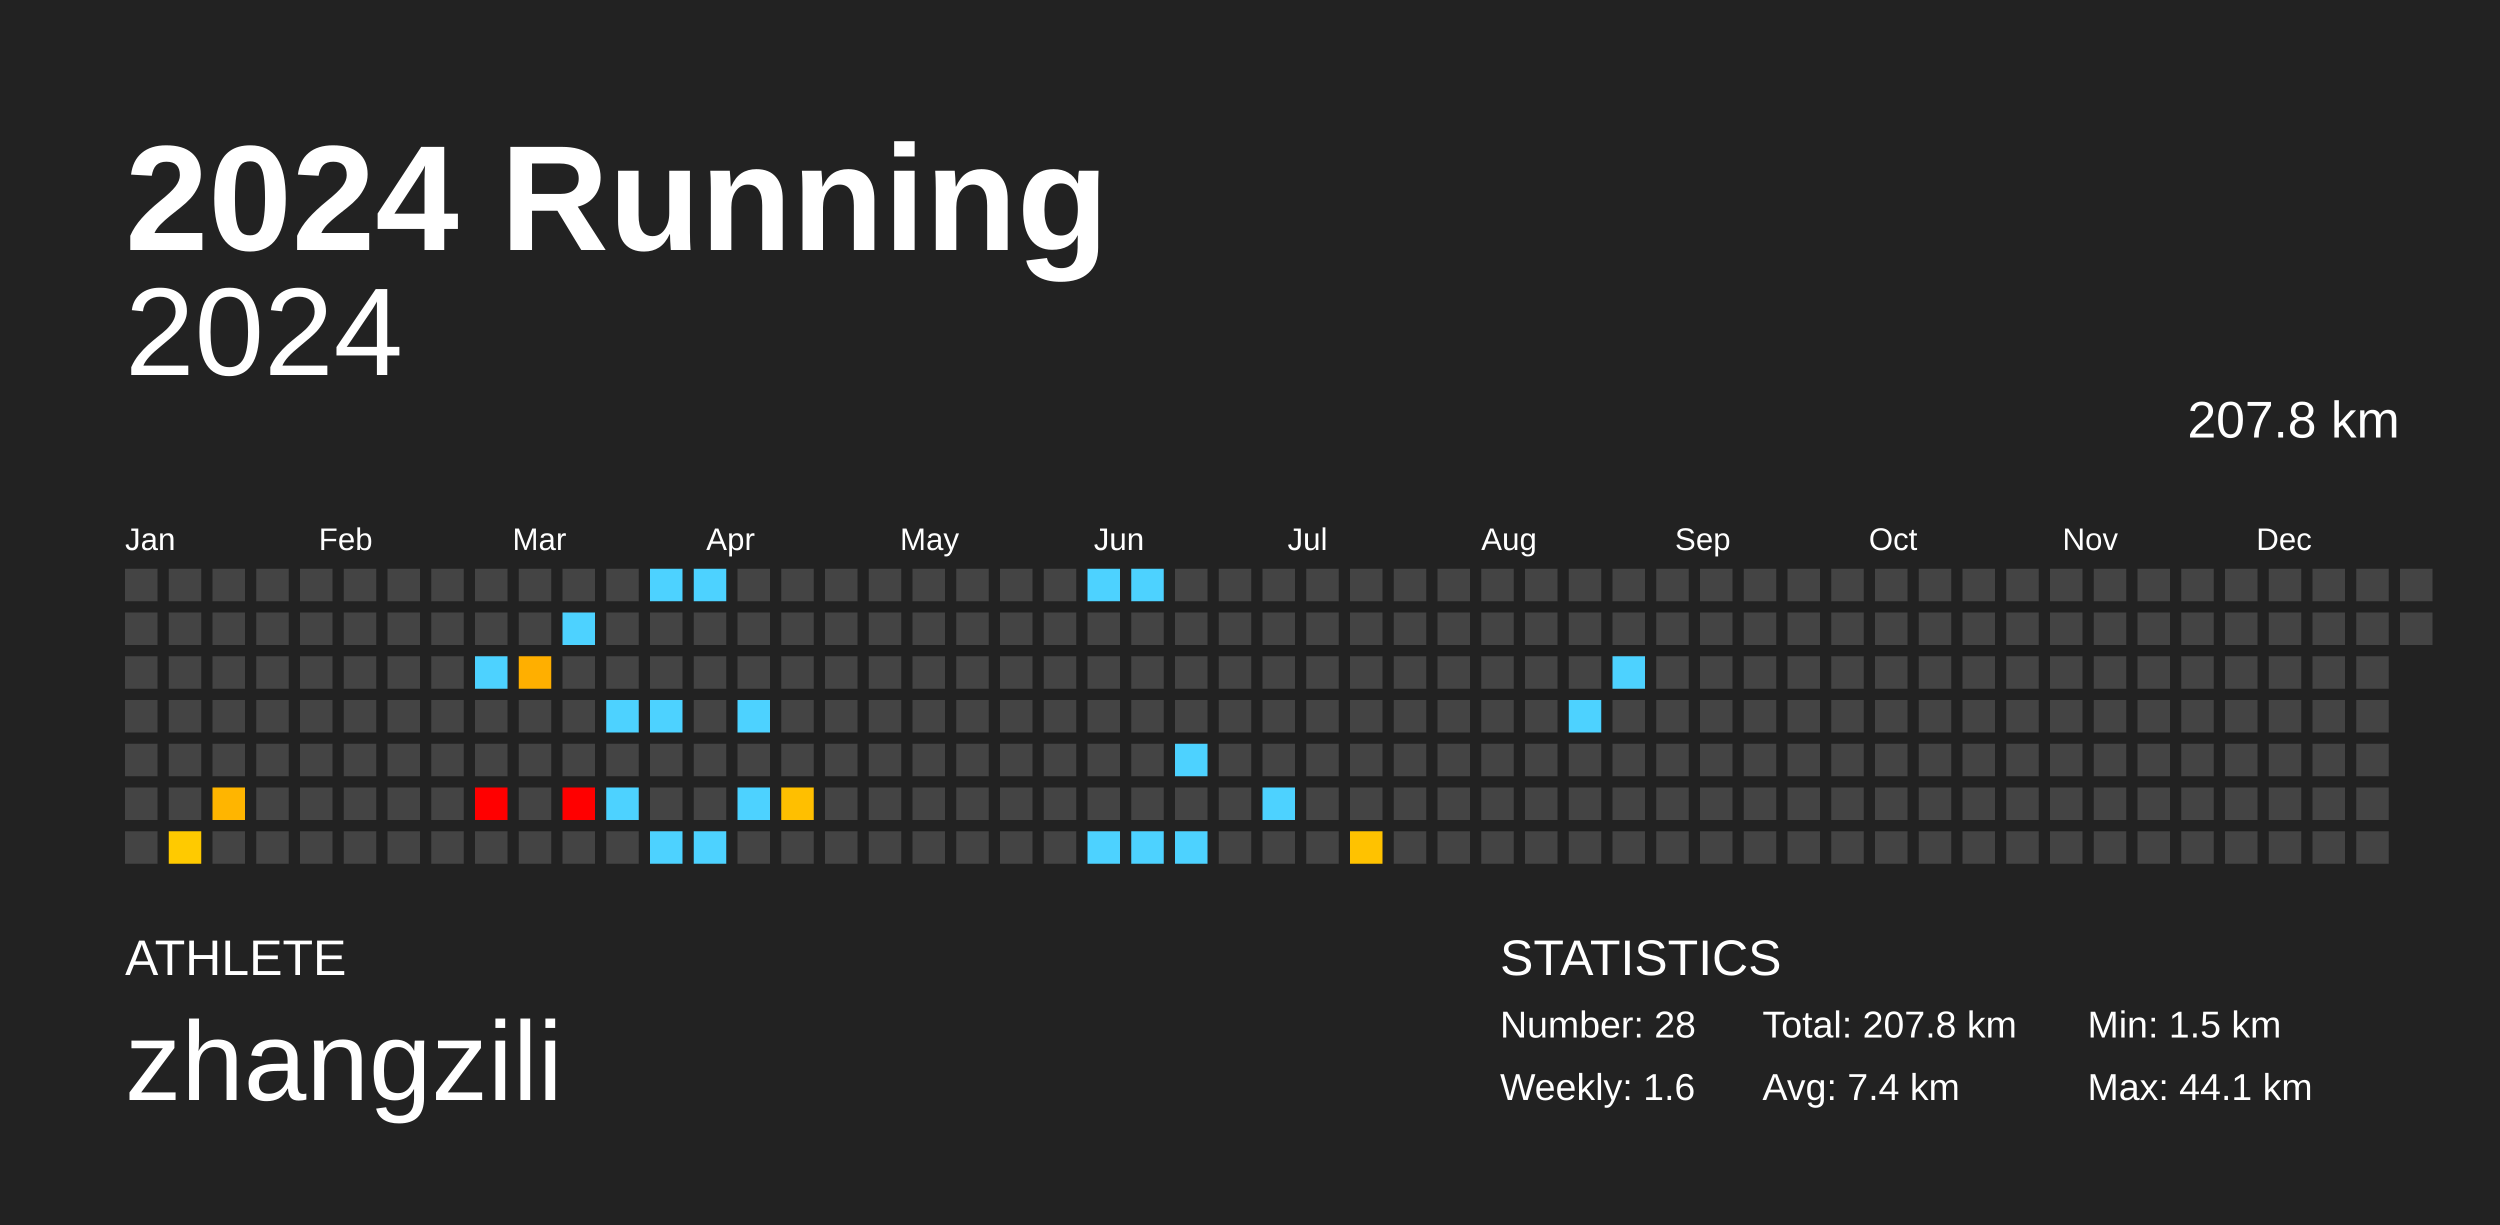
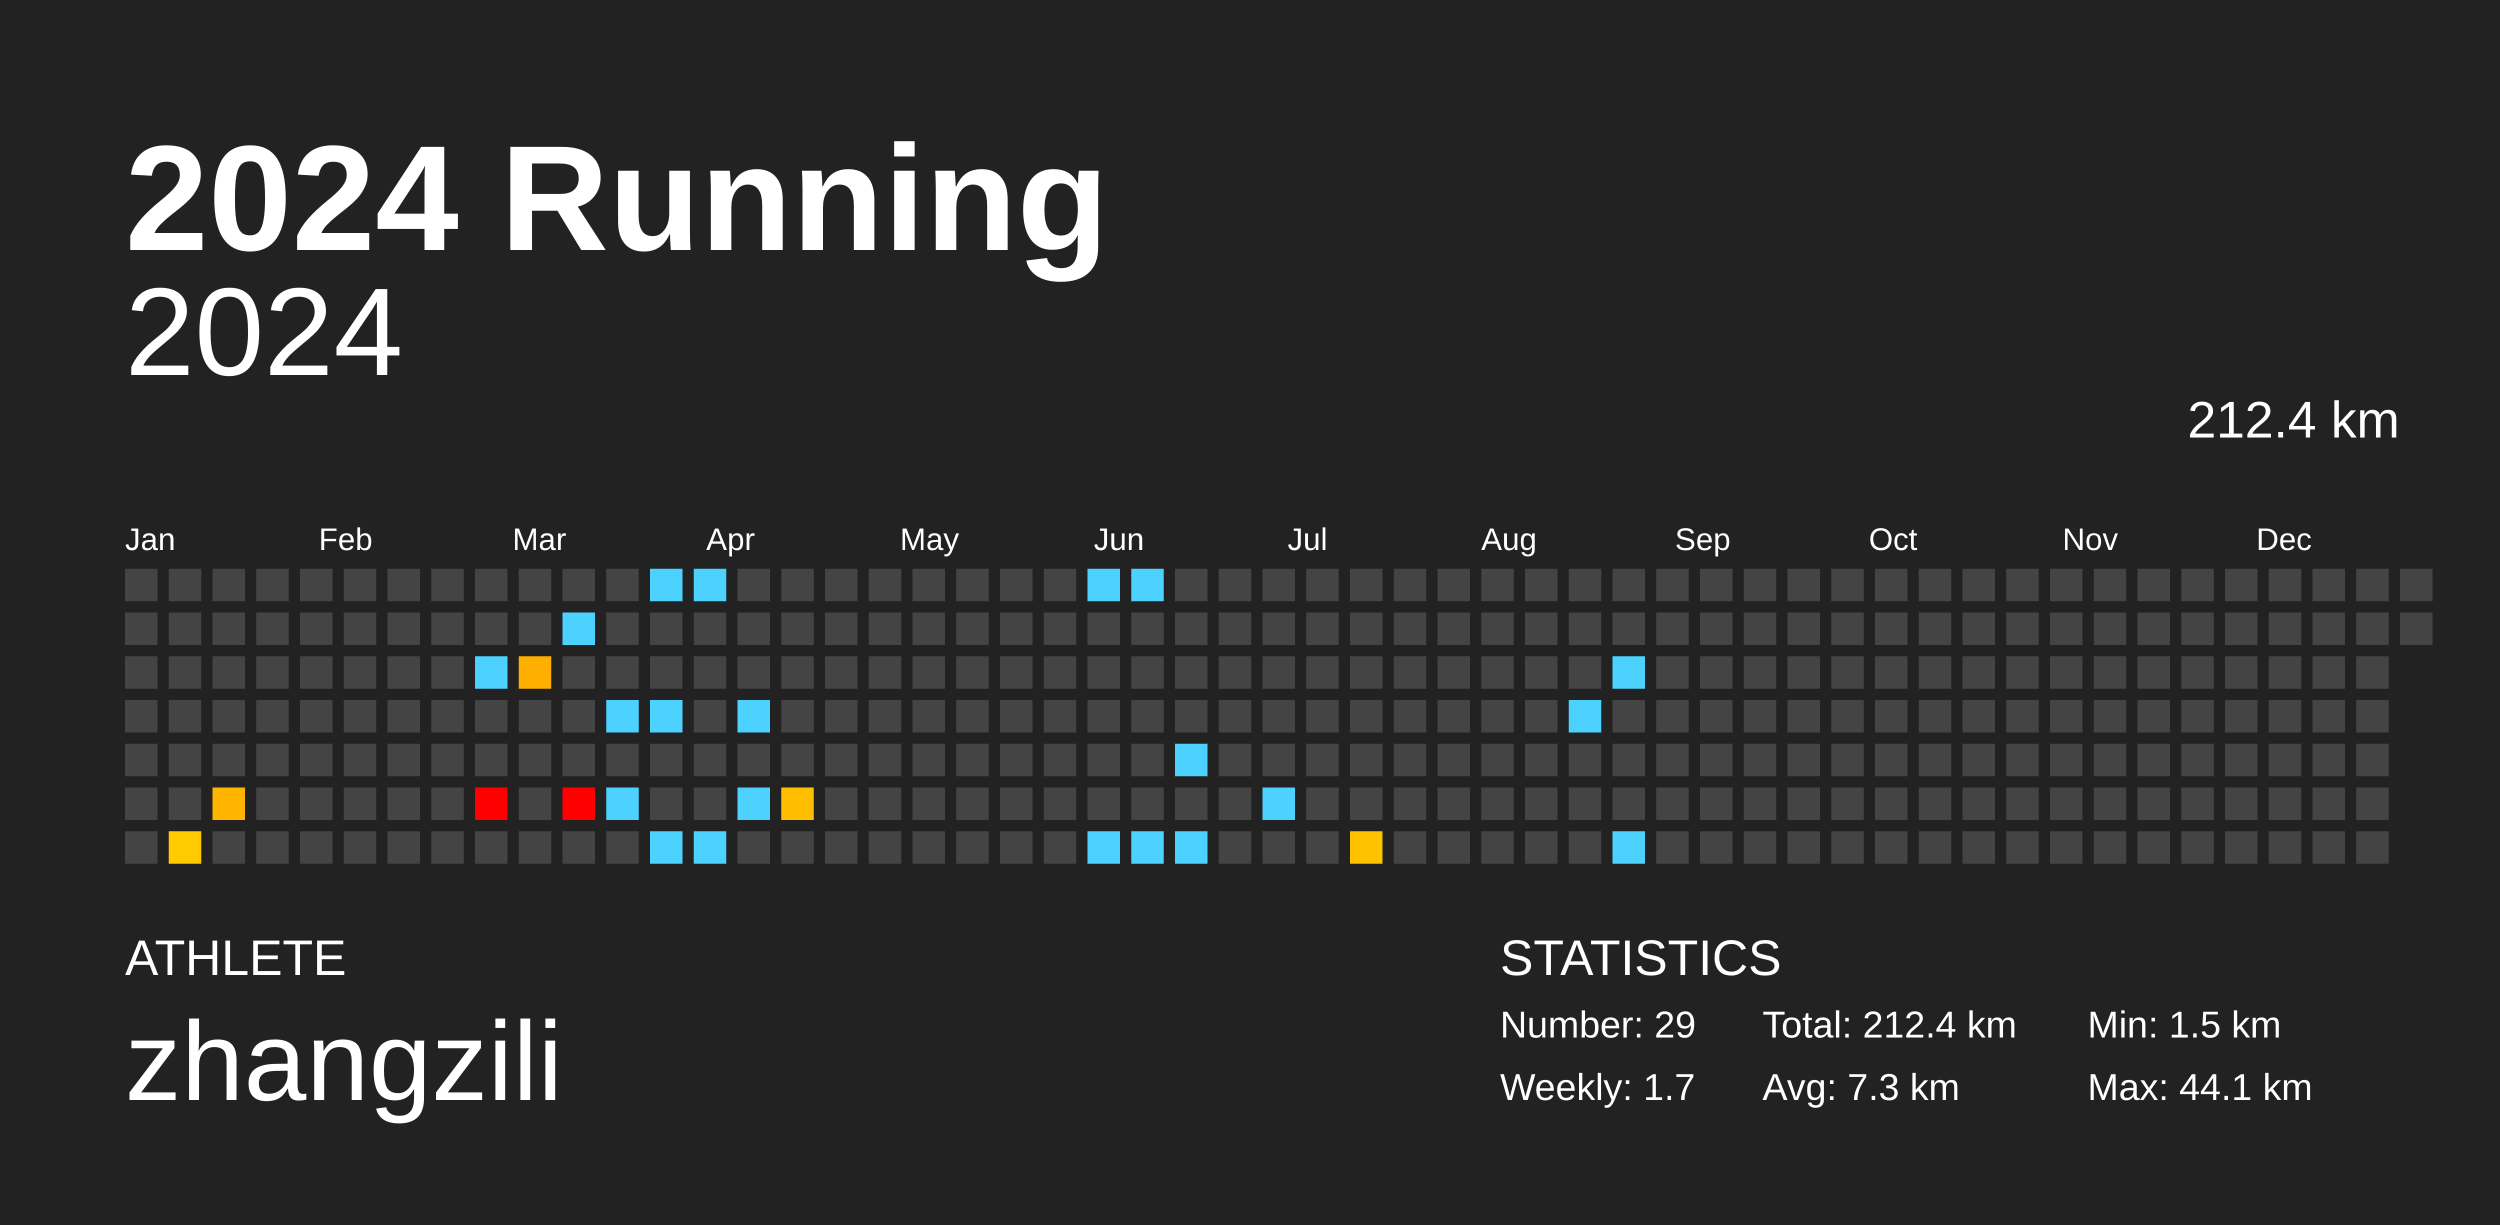
<svg xmlns="http://www.w3.org/2000/svg" baseProfile="full" height="98mm" version="1.1" viewBox="0,0,200,98" width="200mm">
  <defs />
  <rect fill="#222222" height="98" width="200" x="0" y="0" />
  <text fill="#FFFFFF" style="font-size:12px; font-family:Arial; font-weight:bold;" x="10" y="20">2024 Running</text>
  <text fill="#FFFFFF" style="font-size:4px; font-family:Arial" x="10" y="78">ATHLETE</text>
  <text fill="#FFFFFF" style="font-size:9px; font-family:Arial" x="10" y="88">zhangzili</text>
  <text fill="#FFFFFF" style="font-size:4px; font-family:Arial" x="120" y="78">STATISTICS</text>
-   <text fill="#FFFFFF" style="font-size:3px; font-family:Arial" x="120" y="83">Number: 28</text>
-   <text fill="#FFFFFF" style="font-size:3px; font-family:Arial" x="120" y="88">Weekly: 1.6</text>
-   <text fill="#FFFFFF" style="font-size:3px; font-family:Arial" x="141" y="83">Total: 207.8 km</text>
-   <text fill="#FFFFFF" style="font-size:3px; font-family:Arial" x="141" y="88">Avg: 7.4 km</text>
+   <text fill="#FFFFFF" style="font-size:3px; font-family:Arial" x="120" y="83">Number: 29</text>
+   <text fill="#FFFFFF" style="font-size:3px; font-family:Arial" x="120" y="88">Weekly: 1.7</text>
+   <text fill="#FFFFFF" style="font-size:3px; font-family:Arial" x="141" y="83">Total: 212.4 km</text>
+   <text fill="#FFFFFF" style="font-size:3px; font-family:Arial" x="141" y="88">Avg: 7.3 km</text>
  <text fill="#FFFFFF" style="font-size:3px; font-family:Arial" x="167" y="83">Min: 1.5 km</text>
  <text fill="#FFFFFF" style="font-size:3px; font-family:Arial" x="167" y="88">Max: 44.1 km</text>
  <text alignment-baseline="hanging" fill="#FFFFFF" style="font-size:10.0px; font-family:Arial;" x="10" y="30">2024</text>
-   <text alignment-baseline="hanging" fill="#FFFFFF" style="font-size:4.125px; font-family:Arial;" x="175" y="35">207.8 km</text>
+   <text alignment-baseline="hanging" fill="#FFFFFF" style="font-size:4.125px; font-family:Arial;" x="175" y="35">212.4 km</text>
  <text fill="#FFFFFF" style="font-size:2.5px; font-family:Arial" x="10.0" y="44">Jan</text>
  <text fill="#FFFFFF" style="font-size:2.5px; font-family:Arial" x="25.5" y="44">Feb</text>
  <text fill="#FFFFFF" style="font-size:2.5px; font-family:Arial" x="41.0" y="44">Mar</text>
  <text fill="#FFFFFF" style="font-size:2.5px; font-family:Arial" x="56.5" y="44">Apr</text>
  <text fill="#FFFFFF" style="font-size:2.5px; font-family:Arial" x="72.0" y="44">May</text>
  <text fill="#FFFFFF" style="font-size:2.5px; font-family:Arial" x="87.5" y="44">Jun</text>
  <text fill="#FFFFFF" style="font-size:2.5px; font-family:Arial" x="103.0" y="44">Jul</text>
  <text fill="#FFFFFF" style="font-size:2.5px; font-family:Arial" x="118.5" y="44">Aug</text>
  <text fill="#FFFFFF" style="font-size:2.5px; font-family:Arial" x="134.0" y="44">Sep</text>
  <text fill="#FFFFFF" style="font-size:2.5px; font-family:Arial" x="149.5" y="44">Oct</text>
  <text fill="#FFFFFF" style="font-size:2.5px; font-family:Arial" x="165.0" y="44">Nov</text>
  <text fill="#FFFFFF" style="font-size:2.5px; font-family:Arial" x="180.5" y="44">Dec</text>
  <rect fill="#444444" height="2.6" width="2.6" x="10.0" y="45.5" />
  <rect fill="#444444" height="2.6" width="2.6" x="10.0" y="49.0" />
  <rect fill="#444444" height="2.6" width="2.6" x="10.0" y="52.5" />
  <rect fill="#444444" height="2.6" width="2.6" x="10.0" y="56.0" />
  <rect fill="#444444" height="2.6" width="2.6" x="10.0" y="59.5" />
  <rect fill="#444444" height="2.6" width="2.6" x="10.0" y="63.0" />
  <rect fill="#444444" height="2.6" width="2.6" x="10.0" y="66.5" />
  <rect fill="#444444" height="2.6" width="2.6" x="13.5" y="45.5" />
  <rect fill="#444444" height="2.6" width="2.6" x="13.5" y="49.0" />
  <rect fill="#444444" height="2.6" width="2.6" x="13.5" y="52.5" />
  <rect fill="#444444" height="2.6" width="2.6" x="13.5" y="56.0" />
  <rect fill="#444444" height="2.6" width="2.6" x="13.5" y="59.5" />
  <rect fill="#444444" height="2.6" width="2.6" x="13.5" y="63.0" />
  <rect fill="#ffca00" height="2.6" width="2.6" x="13.5" y="66.5" />
  <rect fill="#444444" height="2.6" width="2.6" x="17.0" y="45.5" />
  <rect fill="#444444" height="2.6" width="2.6" x="17.0" y="49.0" />
  <rect fill="#444444" height="2.6" width="2.6" x="17.0" y="52.5" />
  <rect fill="#444444" height="2.6" width="2.6" x="17.0" y="56.0" />
  <rect fill="#444444" height="2.6" width="2.6" x="17.0" y="59.5" />
  <rect fill="#ffb500" height="2.6" width="2.6" x="17.0" y="63.0" />
  <rect fill="#444444" height="2.6" width="2.6" x="17.0" y="66.5" />
  <rect fill="#444444" height="2.6" width="2.6" x="20.5" y="45.5" />
  <rect fill="#444444" height="2.6" width="2.6" x="20.5" y="49.0" />
  <rect fill="#444444" height="2.6" width="2.6" x="20.5" y="52.5" />
  <rect fill="#444444" height="2.6" width="2.6" x="20.5" y="56.0" />
  <rect fill="#444444" height="2.6" width="2.6" x="20.5" y="59.5" />
  <rect fill="#444444" height="2.6" width="2.6" x="20.5" y="63.0" />
  <rect fill="#444444" height="2.6" width="2.6" x="20.5" y="66.5" />
  <rect fill="#444444" height="2.6" width="2.6" x="24.0" y="45.5" />
  <rect fill="#444444" height="2.6" width="2.6" x="24.0" y="49.0" />
  <rect fill="#444444" height="2.6" width="2.6" x="24.0" y="52.5" />
  <rect fill="#444444" height="2.6" width="2.6" x="24.0" y="56.0" />
  <rect fill="#444444" height="2.6" width="2.6" x="24.0" y="59.5" />
  <rect fill="#444444" height="2.6" width="2.6" x="24.0" y="63.0" />
  <rect fill="#444444" height="2.6" width="2.6" x="24.0" y="66.5" />
  <rect fill="#444444" height="2.6" width="2.6" x="27.5" y="45.5" />
  <rect fill="#444444" height="2.6" width="2.6" x="27.5" y="49.0" />
  <rect fill="#444444" height="2.6" width="2.6" x="27.5" y="52.5" />
  <rect fill="#444444" height="2.6" width="2.6" x="27.5" y="56.0" />
  <rect fill="#444444" height="2.6" width="2.6" x="27.5" y="59.5" />
  <rect fill="#444444" height="2.6" width="2.6" x="27.5" y="63.0" />
  <rect fill="#444444" height="2.6" width="2.6" x="27.5" y="66.5" />
  <rect fill="#444444" height="2.6" width="2.6" x="31.0" y="45.5" />
  <rect fill="#444444" height="2.6" width="2.6" x="31.0" y="49.0" />
  <rect fill="#444444" height="2.6" width="2.6" x="31.0" y="52.5" />
  <rect fill="#444444" height="2.6" width="2.6" x="31.0" y="56.0" />
  <rect fill="#444444" height="2.6" width="2.6" x="31.0" y="59.5" />
  <rect fill="#444444" height="2.6" width="2.6" x="31.0" y="63.0" />
  <rect fill="#444444" height="2.6" width="2.6" x="31.0" y="66.5" />
  <rect fill="#444444" height="2.6" width="2.6" x="34.5" y="45.5" />
  <rect fill="#444444" height="2.6" width="2.6" x="34.5" y="49.0" />
  <rect fill="#444444" height="2.6" width="2.6" x="34.5" y="52.5" />
  <rect fill="#444444" height="2.6" width="2.6" x="34.5" y="56.0" />
  <rect fill="#444444" height="2.6" width="2.6" x="34.5" y="59.5" />
  <rect fill="#444444" height="2.6" width="2.6" x="34.5" y="63.0" />
  <rect fill="#444444" height="2.6" width="2.6" x="34.5" y="66.5" />
  <rect fill="#444444" height="2.6" width="2.6" x="38.0" y="45.5" />
  <rect fill="#444444" height="2.6" width="2.6" x="38.0" y="49.0" />
  <rect fill="#4dd2ff" height="2.6" width="2.6" x="38.0" y="52.5" />
  <rect fill="#444444" height="2.6" width="2.6" x="38.0" y="56.0" />
  <rect fill="#444444" height="2.6" width="2.6" x="38.0" y="59.5" />
  <rect fill="red" height="2.6" width="2.6" x="38.0" y="63.0" />
  <rect fill="#444444" height="2.6" width="2.6" x="38.0" y="66.5" />
  <rect fill="#444444" height="2.6" width="2.6" x="41.5" y="45.5" />
  <rect fill="#444444" height="2.6" width="2.6" x="41.5" y="49.0" />
  <rect fill="#ffaf00" height="2.6" width="2.6" x="41.5" y="52.5" />
  <rect fill="#444444" height="2.6" width="2.6" x="41.5" y="56.0" />
  <rect fill="#444444" height="2.6" width="2.6" x="41.5" y="59.5" />
  <rect fill="#444444" height="2.6" width="2.6" x="41.5" y="63.0" />
  <rect fill="#444444" height="2.6" width="2.6" x="41.5" y="66.5" />
  <rect fill="#444444" height="2.6" width="2.6" x="45.0" y="45.5" />
  <rect fill="#4dd2ff" height="2.6" width="2.6" x="45.0" y="49.0" />
  <rect fill="#444444" height="2.6" width="2.6" x="45.0" y="52.5" />
  <rect fill="#444444" height="2.6" width="2.6" x="45.0" y="56.0" />
  <rect fill="#444444" height="2.6" width="2.6" x="45.0" y="59.5" />
  <rect fill="red" height="2.6" width="2.6" x="45.0" y="63.0" />
  <rect fill="#444444" height="2.6" width="2.6" x="45.0" y="66.5" />
  <rect fill="#444444" height="2.6" width="2.6" x="48.5" y="45.5" />
  <rect fill="#444444" height="2.6" width="2.6" x="48.5" y="49.0" />
  <rect fill="#444444" height="2.6" width="2.6" x="48.5" y="52.5" />
  <rect fill="#4dd2ff" height="2.6" width="2.6" x="48.5" y="56.0" />
  <rect fill="#444444" height="2.6" width="2.6" x="48.5" y="59.5" />
  <rect fill="#4dd2ff" height="2.6" width="2.6" x="48.5" y="63.0" />
  <rect fill="#444444" height="2.6" width="2.6" x="48.5" y="66.5" />
  <rect fill="#4dd2ff" height="2.6" width="2.6" x="52.0" y="45.5" />
  <rect fill="#444444" height="2.6" width="2.6" x="52.0" y="49.0" />
  <rect fill="#444444" height="2.6" width="2.6" x="52.0" y="52.5" />
  <rect fill="#4dd2ff" height="2.6" width="2.6" x="52.0" y="56.0" />
  <rect fill="#444444" height="2.6" width="2.6" x="52.0" y="59.5" />
  <rect fill="#444444" height="2.6" width="2.6" x="52.0" y="63.0" />
  <rect fill="#4dd2ff" height="2.6" width="2.6" x="52.0" y="66.5" />
  <rect fill="#4dd2ff" height="2.6" width="2.6" x="55.5" y="45.5" />
  <rect fill="#444444" height="2.6" width="2.6" x="55.5" y="49.0" />
  <rect fill="#444444" height="2.6" width="2.6" x="55.5" y="52.5" />
  <rect fill="#444444" height="2.6" width="2.6" x="55.5" y="56.0" />
  <rect fill="#444444" height="2.6" width="2.6" x="55.5" y="59.5" />
  <rect fill="#444444" height="2.6" width="2.6" x="55.5" y="63.0" />
  <rect fill="#4dd2ff" height="2.6" width="2.6" x="55.5" y="66.5" />
  <rect fill="#444444" height="2.6" width="2.6" x="59.0" y="45.5" />
  <rect fill="#444444" height="2.6" width="2.6" x="59.0" y="49.0" />
  <rect fill="#444444" height="2.6" width="2.6" x="59.0" y="52.5" />
  <rect fill="#4dd2ff" height="2.6" width="2.6" x="59.0" y="56.0" />
  <rect fill="#444444" height="2.6" width="2.6" x="59.0" y="59.5" />
  <rect fill="#4dd2ff" height="2.6" width="2.6" x="59.0" y="63.0" />
  <rect fill="#444444" height="2.6" width="2.6" x="59.0" y="66.5" />
  <rect fill="#444444" height="2.6" width="2.6" x="62.5" y="45.5" />
  <rect fill="#444444" height="2.6" width="2.6" x="62.5" y="49.0" />
  <rect fill="#444444" height="2.6" width="2.6" x="62.5" y="52.5" />
  <rect fill="#444444" height="2.6" width="2.6" x="62.5" y="56.0" />
  <rect fill="#444444" height="2.6" width="2.6" x="62.5" y="59.5" />
  <rect fill="#ffbf00" height="2.6" width="2.6" x="62.5" y="63.0" />
  <rect fill="#444444" height="2.6" width="2.6" x="62.5" y="66.5" />
  <rect fill="#444444" height="2.6" width="2.6" x="66.0" y="45.5" />
  <rect fill="#444444" height="2.6" width="2.6" x="66.0" y="49.0" />
  <rect fill="#444444" height="2.6" width="2.6" x="66.0" y="52.5" />
  <rect fill="#444444" height="2.6" width="2.6" x="66.0" y="56.0" />
  <rect fill="#444444" height="2.6" width="2.6" x="66.0" y="59.5" />
  <rect fill="#444444" height="2.6" width="2.6" x="66.0" y="63.0" />
  <rect fill="#444444" height="2.6" width="2.6" x="66.0" y="66.5" />
  <rect fill="#444444" height="2.6" width="2.6" x="69.5" y="45.5" />
  <rect fill="#444444" height="2.6" width="2.6" x="69.5" y="49.0" />
  <rect fill="#444444" height="2.6" width="2.6" x="69.5" y="52.5" />
  <rect fill="#444444" height="2.6" width="2.6" x="69.5" y="56.0" />
  <rect fill="#444444" height="2.6" width="2.6" x="69.5" y="59.5" />
  <rect fill="#444444" height="2.6" width="2.6" x="69.5" y="63.0" />
  <rect fill="#444444" height="2.6" width="2.6" x="69.5" y="66.5" />
  <rect fill="#444444" height="2.6" width="2.6" x="73.0" y="45.5" />
  <rect fill="#444444" height="2.6" width="2.6" x="73.0" y="49.0" />
  <rect fill="#444444" height="2.6" width="2.6" x="73.0" y="52.5" />
  <rect fill="#444444" height="2.6" width="2.6" x="73.0" y="56.0" />
  <rect fill="#444444" height="2.6" width="2.6" x="73.0" y="59.5" />
  <rect fill="#444444" height="2.6" width="2.6" x="73.0" y="63.0" />
  <rect fill="#444444" height="2.6" width="2.6" x="73.0" y="66.5" />
  <rect fill="#444444" height="2.6" width="2.6" x="76.5" y="45.5" />
  <rect fill="#444444" height="2.6" width="2.6" x="76.5" y="49.0" />
  <rect fill="#444444" height="2.6" width="2.6" x="76.5" y="52.5" />
  <rect fill="#444444" height="2.6" width="2.6" x="76.5" y="56.0" />
  <rect fill="#444444" height="2.6" width="2.6" x="76.5" y="59.5" />
  <rect fill="#444444" height="2.6" width="2.6" x="76.5" y="63.0" />
  <rect fill="#444444" height="2.6" width="2.6" x="76.5" y="66.5" />
  <rect fill="#444444" height="2.6" width="2.6" x="80.0" y="45.5" />
  <rect fill="#444444" height="2.6" width="2.6" x="80.0" y="49.0" />
  <rect fill="#444444" height="2.6" width="2.6" x="80.0" y="52.5" />
  <rect fill="#444444" height="2.6" width="2.6" x="80.0" y="56.0" />
  <rect fill="#444444" height="2.6" width="2.6" x="80.0" y="59.5" />
  <rect fill="#444444" height="2.6" width="2.6" x="80.0" y="63.0" />
  <rect fill="#444444" height="2.6" width="2.6" x="80.0" y="66.5" />
  <rect fill="#444444" height="2.6" width="2.6" x="83.5" y="45.5" />
  <rect fill="#444444" height="2.6" width="2.6" x="83.5" y="49.0" />
  <rect fill="#444444" height="2.6" width="2.6" x="83.5" y="52.5" />
  <rect fill="#444444" height="2.6" width="2.6" x="83.5" y="56.0" />
  <rect fill="#444444" height="2.6" width="2.6" x="83.5" y="59.5" />
  <rect fill="#444444" height="2.6" width="2.6" x="83.5" y="63.0" />
  <rect fill="#444444" height="2.6" width="2.6" x="83.5" y="66.5" />
  <rect fill="#4dd2ff" height="2.6" width="2.6" x="87.0" y="45.5" />
  <rect fill="#444444" height="2.6" width="2.6" x="87.0" y="49.0" />
  <rect fill="#444444" height="2.6" width="2.6" x="87.0" y="52.5" />
  <rect fill="#444444" height="2.6" width="2.6" x="87.0" y="56.0" />
  <rect fill="#444444" height="2.6" width="2.6" x="87.0" y="59.5" />
  <rect fill="#444444" height="2.6" width="2.6" x="87.0" y="63.0" />
  <rect fill="#4dd2ff" height="2.6" width="2.6" x="87.0" y="66.5" />
  <rect fill="#4dd2ff" height="2.6" width="2.6" x="90.5" y="45.5" />
  <rect fill="#444444" height="2.6" width="2.6" x="90.5" y="49.0" />
  <rect fill="#444444" height="2.6" width="2.6" x="90.5" y="52.5" />
  <rect fill="#444444" height="2.6" width="2.6" x="90.5" y="56.0" />
  <rect fill="#444444" height="2.6" width="2.6" x="90.5" y="59.5" />
  <rect fill="#444444" height="2.6" width="2.6" x="90.5" y="63.0" />
  <rect fill="#4dd2ff" height="2.6" width="2.6" x="90.5" y="66.5" />
  <rect fill="#444444" height="2.6" width="2.6" x="94.0" y="45.5" />
  <rect fill="#444444" height="2.6" width="2.6" x="94.0" y="49.0" />
  <rect fill="#444444" height="2.6" width="2.6" x="94.0" y="52.5" />
  <rect fill="#444444" height="2.6" width="2.6" x="94.0" y="56.0" />
  <rect fill="#4dd2ff" height="2.6" width="2.6" x="94.0" y="59.5" />
  <rect fill="#444444" height="2.6" width="2.6" x="94.0" y="63.0" />
  <rect fill="#4dd2ff" height="2.6" width="2.6" x="94.0" y="66.5" />
  <rect fill="#444444" height="2.6" width="2.6" x="97.5" y="45.5" />
  <rect fill="#444444" height="2.6" width="2.6" x="97.5" y="49.0" />
  <rect fill="#444444" height="2.6" width="2.6" x="97.5" y="52.5" />
  <rect fill="#444444" height="2.6" width="2.6" x="97.5" y="56.0" />
  <rect fill="#444444" height="2.6" width="2.6" x="97.5" y="59.5" />
  <rect fill="#444444" height="2.6" width="2.6" x="97.5" y="63.0" />
  <rect fill="#444444" height="2.6" width="2.6" x="97.5" y="66.5" />
  <rect fill="#444444" height="2.6" width="2.6" x="101.0" y="45.5" />
  <rect fill="#444444" height="2.6" width="2.6" x="101.0" y="49.0" />
  <rect fill="#444444" height="2.6" width="2.6" x="101.0" y="52.5" />
  <rect fill="#444444" height="2.6" width="2.6" x="101.0" y="56.0" />
  <rect fill="#444444" height="2.6" width="2.6" x="101.0" y="59.5" />
  <rect fill="#4dd2ff" height="2.6" width="2.6" x="101.0" y="63.0" />
  <rect fill="#444444" height="2.6" width="2.6" x="101.0" y="66.5" />
  <rect fill="#444444" height="2.6" width="2.6" x="104.5" y="45.5" />
  <rect fill="#444444" height="2.6" width="2.6" x="104.5" y="49.0" />
  <rect fill="#444444" height="2.6" width="2.6" x="104.5" y="52.5" />
  <rect fill="#444444" height="2.6" width="2.6" x="104.5" y="56.0" />
  <rect fill="#444444" height="2.6" width="2.6" x="104.5" y="59.5" />
  <rect fill="#444444" height="2.6" width="2.6" x="104.5" y="63.0" />
  <rect fill="#444444" height="2.6" width="2.6" x="104.5" y="66.5" />
  <rect fill="#444444" height="2.6" width="2.6" x="108.0" y="45.5" />
  <rect fill="#444444" height="2.6" width="2.6" x="108.0" y="49.0" />
  <rect fill="#444444" height="2.6" width="2.6" x="108.0" y="52.5" />
  <rect fill="#444444" height="2.6" width="2.6" x="108.0" y="56.0" />
  <rect fill="#444444" height="2.6" width="2.6" x="108.0" y="59.5" />
  <rect fill="#444444" height="2.6" width="2.6" x="108.0" y="63.0" />
  <rect fill="#ffc200" height="2.6" width="2.6" x="108.0" y="66.5" />
  <rect fill="#444444" height="2.6" width="2.6" x="111.5" y="45.5" />
  <rect fill="#444444" height="2.6" width="2.6" x="111.5" y="49.0" />
  <rect fill="#444444" height="2.6" width="2.6" x="111.5" y="52.5" />
  <rect fill="#444444" height="2.6" width="2.6" x="111.5" y="56.0" />
  <rect fill="#444444" height="2.6" width="2.6" x="111.5" y="59.5" />
  <rect fill="#444444" height="2.6" width="2.6" x="111.5" y="63.0" />
  <rect fill="#444444" height="2.6" width="2.6" x="111.5" y="66.5" />
  <rect fill="#444444" height="2.6" width="2.6" x="115.0" y="45.5" />
  <rect fill="#444444" height="2.6" width="2.6" x="115.0" y="49.0" />
  <rect fill="#444444" height="2.6" width="2.6" x="115.0" y="52.5" />
  <rect fill="#444444" height="2.6" width="2.6" x="115.0" y="56.0" />
  <rect fill="#444444" height="2.6" width="2.6" x="115.0" y="59.5" />
  <rect fill="#444444" height="2.6" width="2.6" x="115.0" y="63.0" />
  <rect fill="#444444" height="2.6" width="2.6" x="115.0" y="66.5" />
  <rect fill="#444444" height="2.6" width="2.6" x="118.5" y="45.5" />
  <rect fill="#444444" height="2.6" width="2.6" x="118.5" y="49.0" />
  <rect fill="#444444" height="2.6" width="2.6" x="118.5" y="52.5" />
  <rect fill="#444444" height="2.6" width="2.6" x="118.5" y="56.0" />
  <rect fill="#444444" height="2.6" width="2.6" x="118.5" y="59.5" />
  <rect fill="#444444" height="2.6" width="2.6" x="118.5" y="63.0" />
  <rect fill="#444444" height="2.6" width="2.6" x="118.5" y="66.5" />
  <rect fill="#444444" height="2.6" width="2.6" x="122.0" y="45.5" />
  <rect fill="#444444" height="2.6" width="2.6" x="122.0" y="49.0" />
  <rect fill="#444444" height="2.6" width="2.6" x="122.0" y="52.5" />
  <rect fill="#444444" height="2.6" width="2.6" x="122.0" y="56.0" />
  <rect fill="#444444" height="2.6" width="2.6" x="122.0" y="59.5" />
  <rect fill="#444444" height="2.6" width="2.6" x="122.0" y="63.0" />
  <rect fill="#444444" height="2.6" width="2.6" x="122.0" y="66.5" />
  <rect fill="#444444" height="2.6" width="2.6" x="125.5" y="45.5" />
  <rect fill="#444444" height="2.6" width="2.6" x="125.5" y="49.0" />
  <rect fill="#444444" height="2.6" width="2.6" x="125.5" y="52.5" />
  <rect fill="#4dd2ff" height="2.6" width="2.6" x="125.5" y="56.0" />
  <rect fill="#444444" height="2.6" width="2.6" x="125.5" y="59.5" />
  <rect fill="#444444" height="2.6" width="2.6" x="125.5" y="63.0" />
  <rect fill="#444444" height="2.6" width="2.6" x="125.5" y="66.5" />
  <rect fill="#444444" height="2.6" width="2.6" x="129.0" y="45.5" />
  <rect fill="#444444" height="2.6" width="2.6" x="129.0" y="49.0" />
  <rect fill="#4dd2ff" height="2.6" width="2.6" x="129.0" y="52.5" />
  <rect fill="#444444" height="2.6" width="2.6" x="129.0" y="56.0" />
  <rect fill="#444444" height="2.6" width="2.6" x="129.0" y="59.5" />
  <rect fill="#444444" height="2.6" width="2.6" x="129.0" y="63.0" />
-   <rect fill="#444444" height="2.6" width="2.6" x="129.0" y="66.5" />
+   <rect fill="#4dd2ff" height="2.6" width="2.6" x="129.0" y="66.5" />
  <rect fill="#444444" height="2.6" width="2.6" x="132.5" y="45.5" />
  <rect fill="#444444" height="2.6" width="2.6" x="132.5" y="49.0" />
  <rect fill="#444444" height="2.6" width="2.6" x="132.5" y="52.5" />
  <rect fill="#444444" height="2.6" width="2.6" x="132.5" y="56.0" />
  <rect fill="#444444" height="2.6" width="2.6" x="132.5" y="59.5" />
  <rect fill="#444444" height="2.6" width="2.6" x="132.5" y="63.0" />
  <rect fill="#444444" height="2.6" width="2.6" x="132.5" y="66.5" />
  <rect fill="#444444" height="2.6" width="2.6" x="136.0" y="45.5" />
  <rect fill="#444444" height="2.6" width="2.6" x="136.0" y="49.0" />
  <rect fill="#444444" height="2.6" width="2.6" x="136.0" y="52.5" />
  <rect fill="#444444" height="2.6" width="2.6" x="136.0" y="56.0" />
  <rect fill="#444444" height="2.6" width="2.6" x="136.0" y="59.5" />
  <rect fill="#444444" height="2.6" width="2.6" x="136.0" y="63.0" />
  <rect fill="#444444" height="2.6" width="2.6" x="136.0" y="66.5" />
  <rect fill="#444444" height="2.6" width="2.6" x="139.5" y="45.5" />
  <rect fill="#444444" height="2.6" width="2.6" x="139.5" y="49.0" />
  <rect fill="#444444" height="2.6" width="2.6" x="139.5" y="52.5" />
  <rect fill="#444444" height="2.6" width="2.6" x="139.5" y="56.0" />
  <rect fill="#444444" height="2.6" width="2.6" x="139.5" y="59.5" />
  <rect fill="#444444" height="2.6" width="2.6" x="139.5" y="63.0" />
  <rect fill="#444444" height="2.6" width="2.6" x="139.5" y="66.5" />
  <rect fill="#444444" height="2.6" width="2.6" x="143.0" y="45.5" />
  <rect fill="#444444" height="2.6" width="2.6" x="143.0" y="49.0" />
  <rect fill="#444444" height="2.6" width="2.6" x="143.0" y="52.5" />
  <rect fill="#444444" height="2.6" width="2.6" x="143.0" y="56.0" />
  <rect fill="#444444" height="2.6" width="2.6" x="143.0" y="59.5" />
  <rect fill="#444444" height="2.6" width="2.6" x="143.0" y="63.0" />
  <rect fill="#444444" height="2.6" width="2.6" x="143.0" y="66.5" />
  <rect fill="#444444" height="2.6" width="2.6" x="146.5" y="45.5" />
  <rect fill="#444444" height="2.6" width="2.6" x="146.5" y="49.0" />
  <rect fill="#444444" height="2.6" width="2.6" x="146.5" y="52.5" />
  <rect fill="#444444" height="2.6" width="2.6" x="146.5" y="56.0" />
  <rect fill="#444444" height="2.6" width="2.6" x="146.5" y="59.5" />
  <rect fill="#444444" height="2.6" width="2.6" x="146.5" y="63.0" />
  <rect fill="#444444" height="2.6" width="2.6" x="146.5" y="66.5" />
  <rect fill="#444444" height="2.6" width="2.6" x="150.0" y="45.5" />
  <rect fill="#444444" height="2.6" width="2.6" x="150.0" y="49.0" />
  <rect fill="#444444" height="2.6" width="2.6" x="150.0" y="52.5" />
  <rect fill="#444444" height="2.6" width="2.6" x="150.0" y="56.0" />
  <rect fill="#444444" height="2.6" width="2.6" x="150.0" y="59.5" />
  <rect fill="#444444" height="2.6" width="2.6" x="150.0" y="63.0" />
  <rect fill="#444444" height="2.6" width="2.6" x="150.0" y="66.5" />
  <rect fill="#444444" height="2.6" width="2.6" x="153.5" y="45.5" />
  <rect fill="#444444" height="2.6" width="2.6" x="153.5" y="49.0" />
  <rect fill="#444444" height="2.6" width="2.6" x="153.5" y="52.5" />
  <rect fill="#444444" height="2.6" width="2.6" x="153.5" y="56.0" />
  <rect fill="#444444" height="2.6" width="2.6" x="153.5" y="59.5" />
  <rect fill="#444444" height="2.6" width="2.6" x="153.5" y="63.0" />
  <rect fill="#444444" height="2.6" width="2.6" x="153.5" y="66.5" />
  <rect fill="#444444" height="2.6" width="2.6" x="157.0" y="45.5" />
  <rect fill="#444444" height="2.6" width="2.6" x="157.0" y="49.0" />
  <rect fill="#444444" height="2.6" width="2.6" x="157.0" y="52.5" />
  <rect fill="#444444" height="2.6" width="2.6" x="157.0" y="56.0" />
  <rect fill="#444444" height="2.6" width="2.6" x="157.0" y="59.5" />
  <rect fill="#444444" height="2.6" width="2.6" x="157.0" y="63.0" />
  <rect fill="#444444" height="2.6" width="2.6" x="157.0" y="66.5" />
  <rect fill="#444444" height="2.6" width="2.6" x="160.5" y="45.5" />
  <rect fill="#444444" height="2.6" width="2.6" x="160.5" y="49.0" />
  <rect fill="#444444" height="2.6" width="2.6" x="160.5" y="52.5" />
  <rect fill="#444444" height="2.6" width="2.6" x="160.5" y="56.0" />
  <rect fill="#444444" height="2.6" width="2.6" x="160.5" y="59.5" />
  <rect fill="#444444" height="2.6" width="2.6" x="160.5" y="63.0" />
  <rect fill="#444444" height="2.6" width="2.6" x="160.5" y="66.5" />
  <rect fill="#444444" height="2.6" width="2.6" x="164.0" y="45.5" />
  <rect fill="#444444" height="2.6" width="2.6" x="164.0" y="49.0" />
  <rect fill="#444444" height="2.6" width="2.6" x="164.0" y="52.5" />
  <rect fill="#444444" height="2.6" width="2.6" x="164.0" y="56.0" />
  <rect fill="#444444" height="2.6" width="2.6" x="164.0" y="59.5" />
  <rect fill="#444444" height="2.6" width="2.6" x="164.0" y="63.0" />
  <rect fill="#444444" height="2.6" width="2.6" x="164.0" y="66.5" />
  <rect fill="#444444" height="2.6" width="2.6" x="167.5" y="45.5" />
  <rect fill="#444444" height="2.6" width="2.6" x="167.5" y="49.0" />
  <rect fill="#444444" height="2.6" width="2.6" x="167.5" y="52.5" />
  <rect fill="#444444" height="2.6" width="2.6" x="167.5" y="56.0" />
  <rect fill="#444444" height="2.6" width="2.6" x="167.5" y="59.5" />
  <rect fill="#444444" height="2.6" width="2.6" x="167.5" y="63.0" />
  <rect fill="#444444" height="2.6" width="2.6" x="167.5" y="66.5" />
  <rect fill="#444444" height="2.6" width="2.6" x="171.0" y="45.5" />
  <rect fill="#444444" height="2.6" width="2.6" x="171.0" y="49.0" />
  <rect fill="#444444" height="2.6" width="2.6" x="171.0" y="52.5" />
  <rect fill="#444444" height="2.6" width="2.6" x="171.0" y="56.0" />
  <rect fill="#444444" height="2.6" width="2.6" x="171.0" y="59.5" />
  <rect fill="#444444" height="2.6" width="2.6" x="171.0" y="63.0" />
  <rect fill="#444444" height="2.6" width="2.6" x="171.0" y="66.5" />
  <rect fill="#444444" height="2.6" width="2.6" x="174.5" y="45.5" />
  <rect fill="#444444" height="2.6" width="2.6" x="174.5" y="49.0" />
  <rect fill="#444444" height="2.6" width="2.6" x="174.5" y="52.5" />
  <rect fill="#444444" height="2.6" width="2.6" x="174.5" y="56.0" />
  <rect fill="#444444" height="2.6" width="2.6" x="174.5" y="59.5" />
  <rect fill="#444444" height="2.6" width="2.6" x="174.5" y="63.0" />
  <rect fill="#444444" height="2.6" width="2.6" x="174.5" y="66.5" />
  <rect fill="#444444" height="2.6" width="2.6" x="178.0" y="45.5" />
  <rect fill="#444444" height="2.6" width="2.6" x="178.0" y="49.0" />
  <rect fill="#444444" height="2.6" width="2.6" x="178.0" y="52.5" />
  <rect fill="#444444" height="2.6" width="2.6" x="178.0" y="56.0" />
  <rect fill="#444444" height="2.6" width="2.6" x="178.0" y="59.5" />
  <rect fill="#444444" height="2.6" width="2.6" x="178.0" y="63.0" />
  <rect fill="#444444" height="2.6" width="2.6" x="178.0" y="66.5" />
  <rect fill="#444444" height="2.6" width="2.6" x="181.5" y="45.5" />
  <rect fill="#444444" height="2.6" width="2.6" x="181.5" y="49.0" />
  <rect fill="#444444" height="2.6" width="2.6" x="181.5" y="52.5" />
  <rect fill="#444444" height="2.6" width="2.6" x="181.5" y="56.0" />
  <rect fill="#444444" height="2.6" width="2.6" x="181.5" y="59.5" />
  <rect fill="#444444" height="2.6" width="2.6" x="181.5" y="63.0" />
  <rect fill="#444444" height="2.6" width="2.6" x="181.5" y="66.5" />
  <rect fill="#444444" height="2.6" width="2.6" x="185.0" y="45.5" />
  <rect fill="#444444" height="2.6" width="2.6" x="185.0" y="49.0" />
  <rect fill="#444444" height="2.6" width="2.6" x="185.0" y="52.5" />
  <rect fill="#444444" height="2.6" width="2.6" x="185.0" y="56.0" />
  <rect fill="#444444" height="2.6" width="2.6" x="185.0" y="59.5" />
  <rect fill="#444444" height="2.6" width="2.6" x="185.0" y="63.0" />
  <rect fill="#444444" height="2.6" width="2.6" x="185.0" y="66.5" />
  <rect fill="#444444" height="2.6" width="2.6" x="188.5" y="45.5" />
  <rect fill="#444444" height="2.6" width="2.6" x="188.5" y="49.0" />
  <rect fill="#444444" height="2.6" width="2.6" x="188.5" y="52.5" />
  <rect fill="#444444" height="2.6" width="2.6" x="188.5" y="56.0" />
  <rect fill="#444444" height="2.6" width="2.6" x="188.5" y="59.5" />
  <rect fill="#444444" height="2.6" width="2.6" x="188.5" y="63.0" />
  <rect fill="#444444" height="2.6" width="2.6" x="188.5" y="66.5" />
  <rect fill="#444444" height="2.6" width="2.6" x="192.0" y="45.5" />
  <rect fill="#444444" height="2.6" width="2.6" x="192.0" y="49.0" />
</svg>
